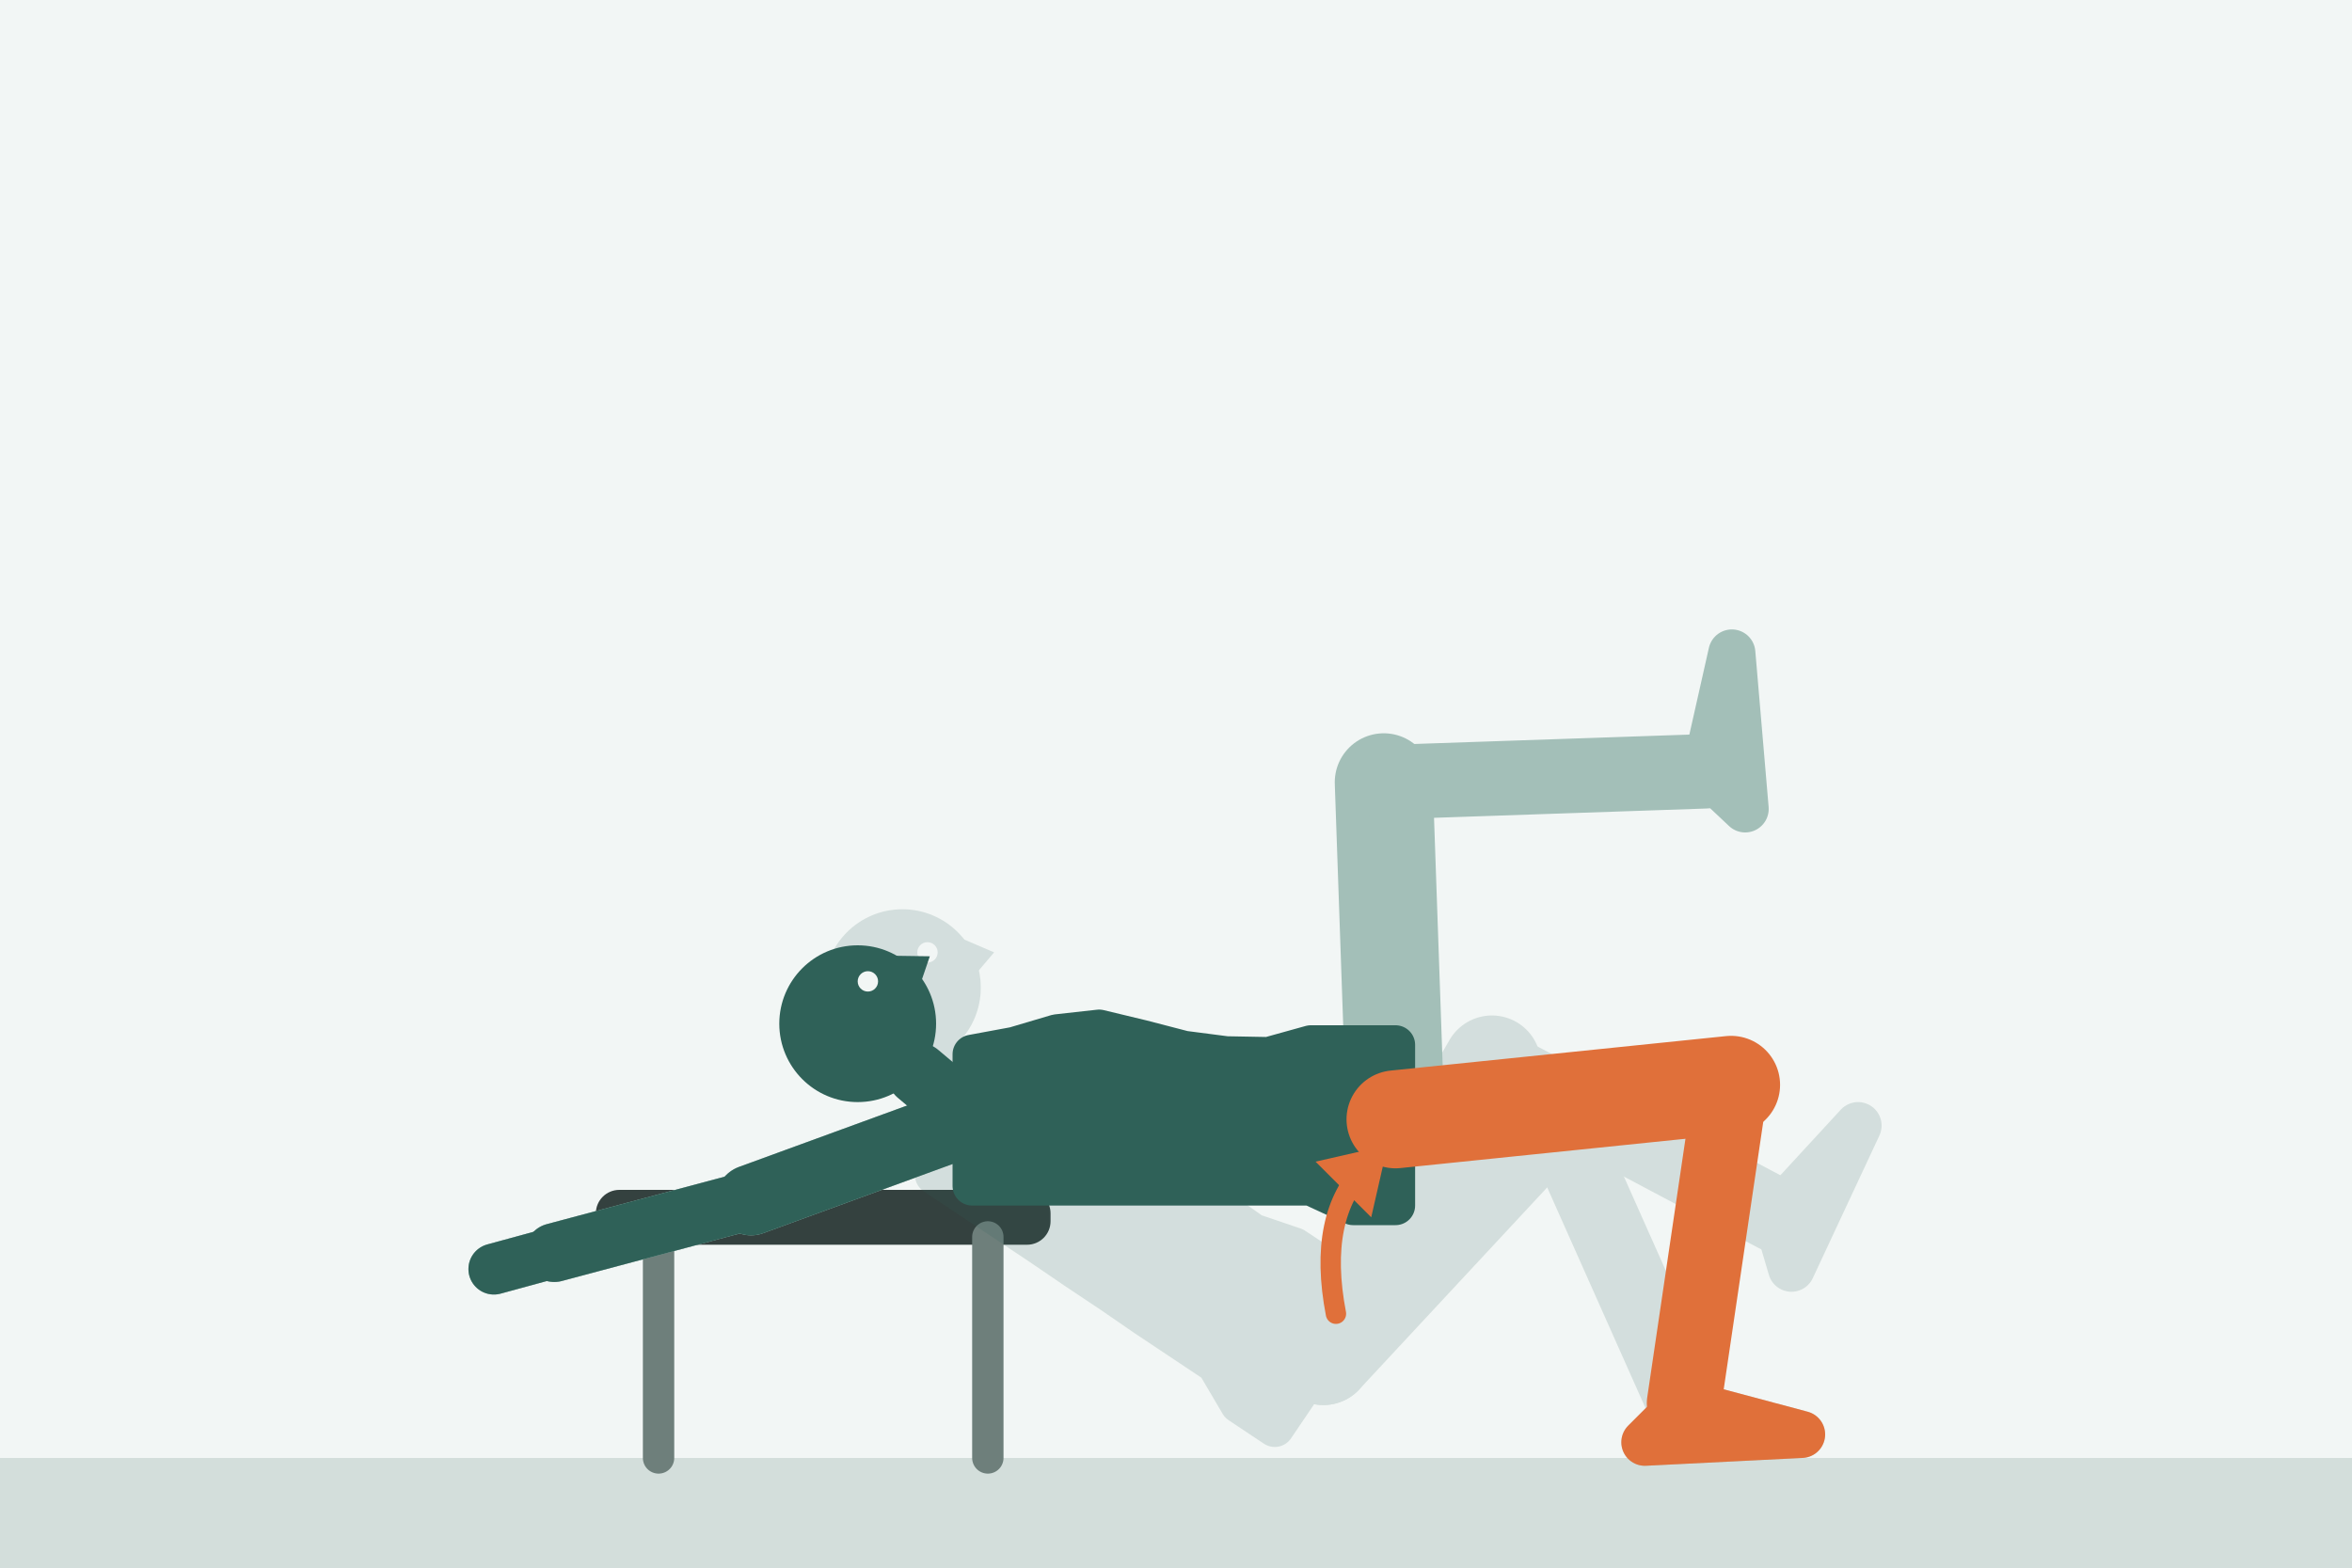
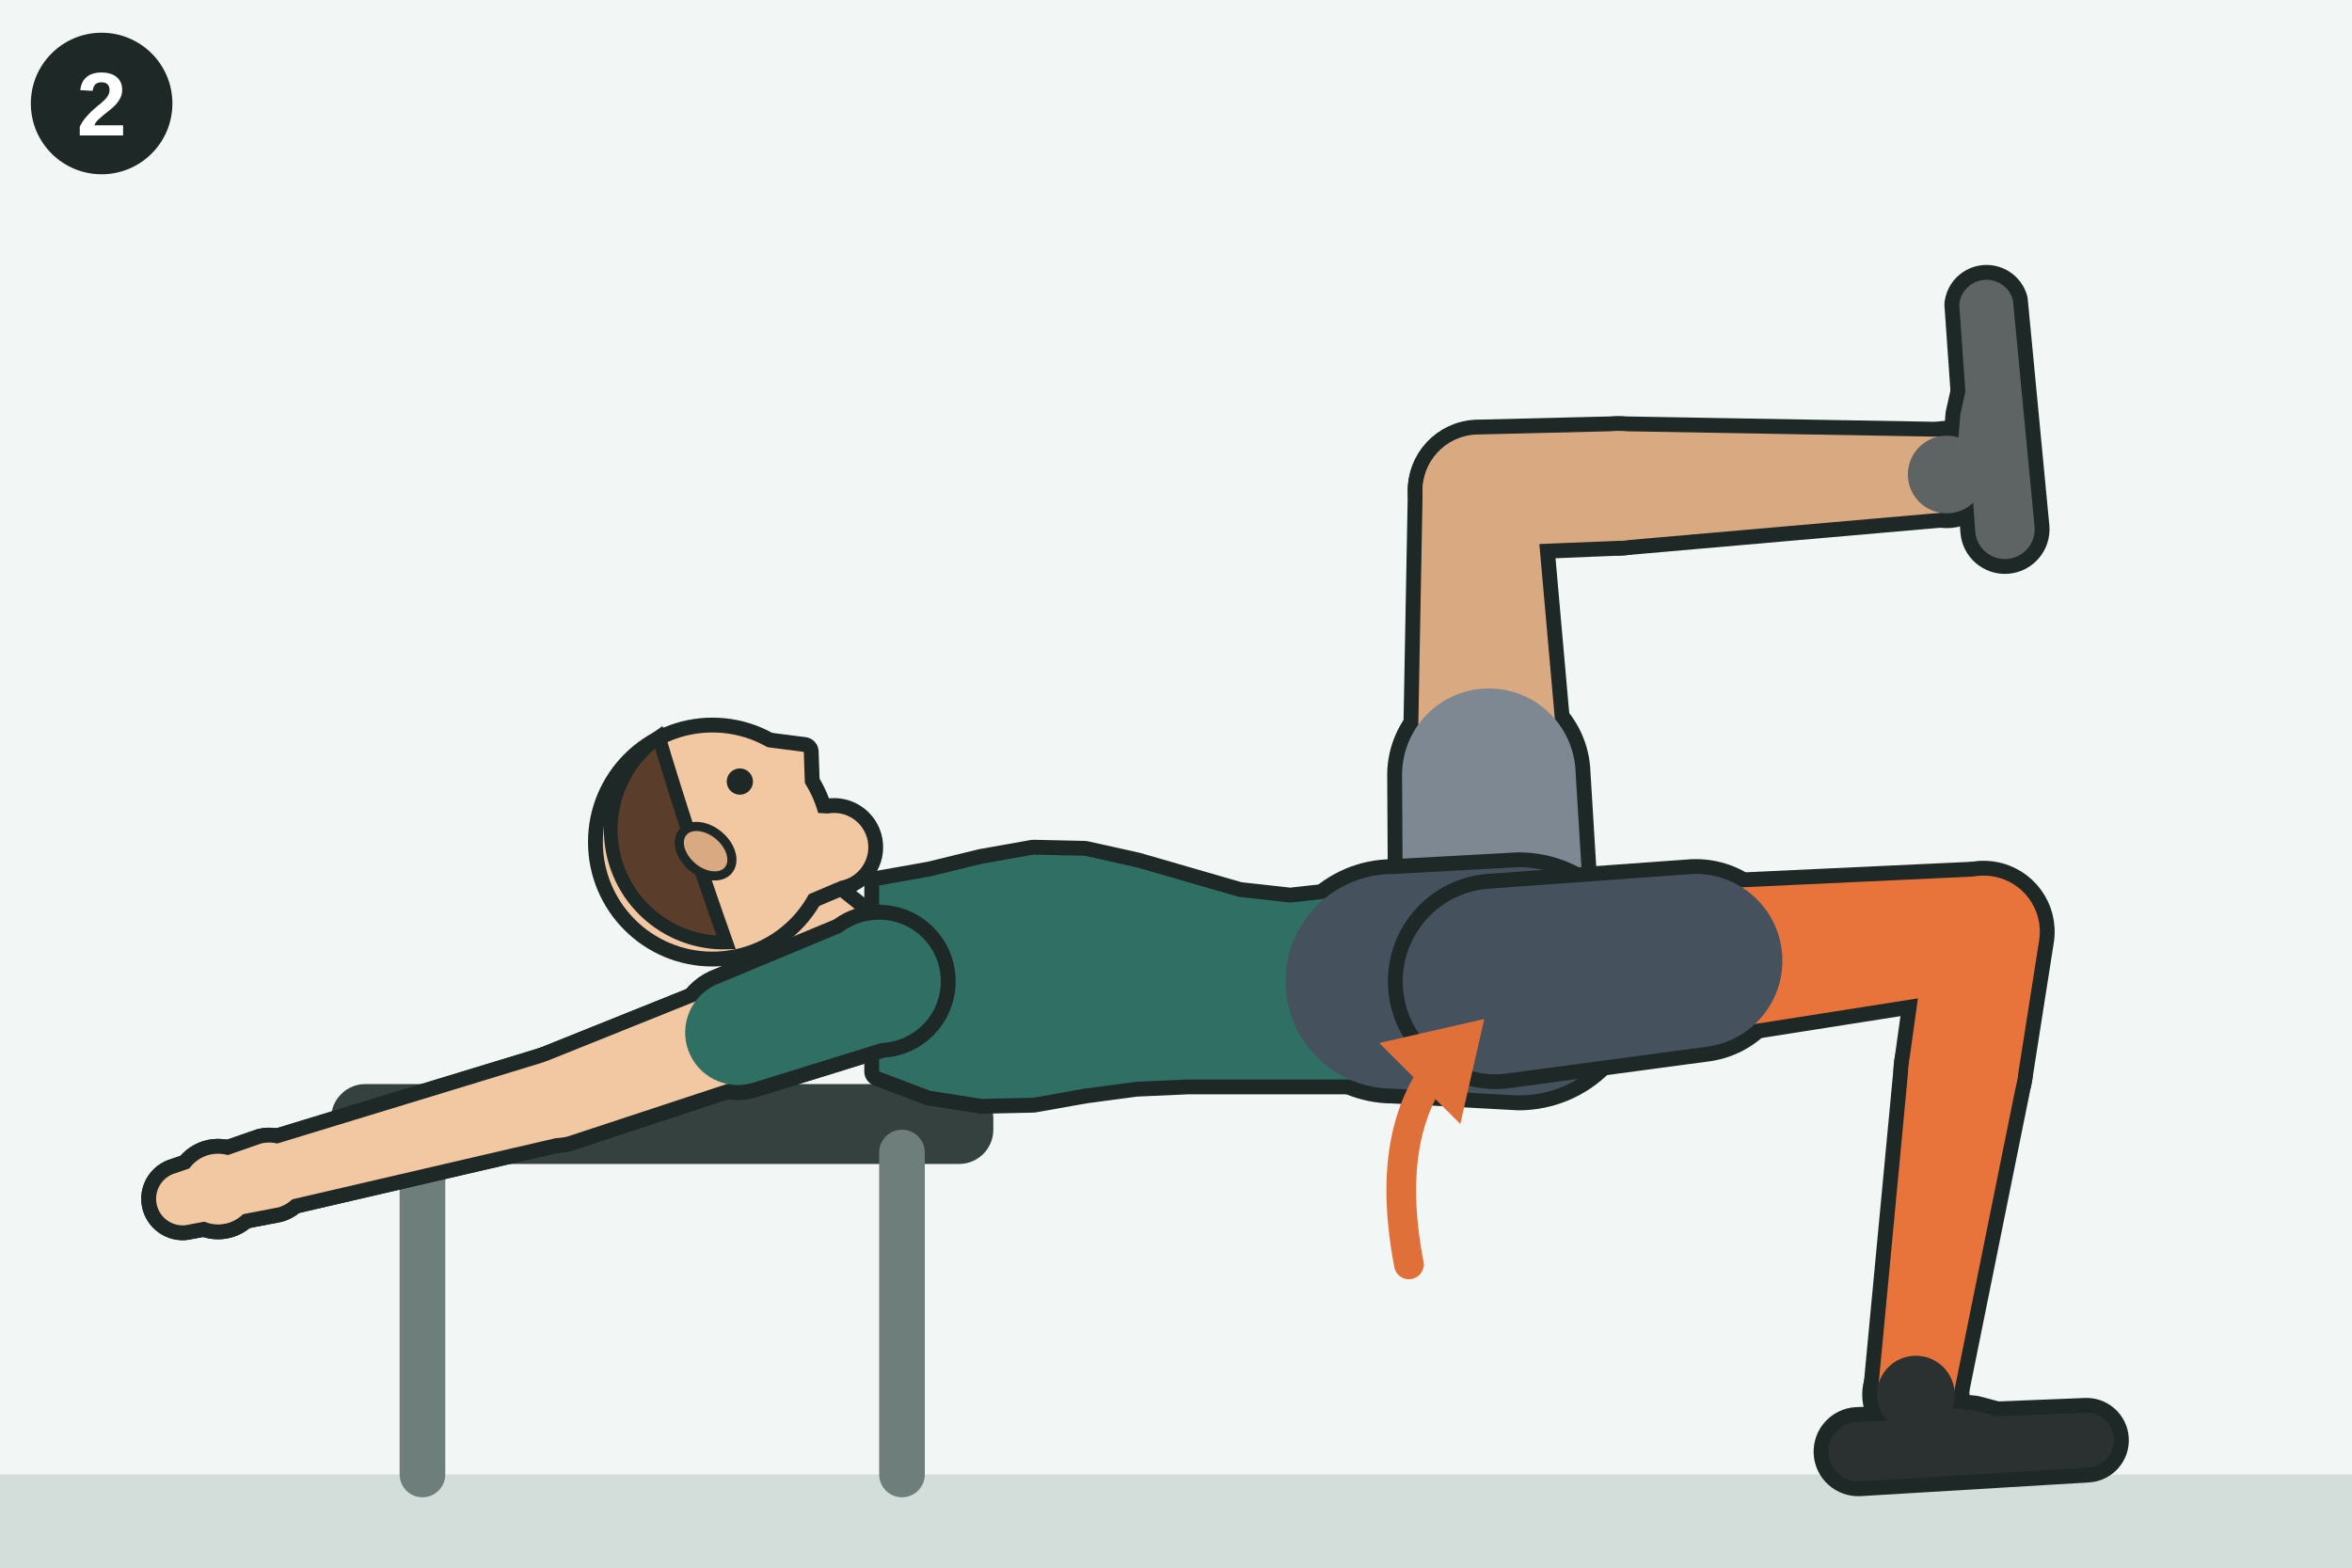
- <svg xmlns="http://www.w3.org/2000/svg" viewBox="0 0 300 200" width="300" height="200" role="img" aria-label="Hip thrust monopodalico – posizione finale">
+ <svg xmlns="http://www.w3.org/2000/svg" viewBox="47 57 206 137" width="300" height="200" role="img" aria-label="Hip thrust monopodalico – posizione finale">
  <rect x="-200" y="-200" width="700" height="600" fill="#F2F6F5" />
  <rect x="-200" y="186" width="700" height="200" fill="#B9CBC6" opacity="0.55" />
  <rect x="76" y="151.8" width="58" height="7" rx="3" fill="#34413F" />
  <line x1="84" y1="157.8" x2="84" y2="186" stroke="#6E7F7B" stroke-width="4" stroke-linecap="round" />
  <line x1="126" y1="157.8" x2="126" y2="186" stroke="#6E7F7B" stroke-width="4" stroke-linecap="round" />
-   <g opacity="0.16">
-     <line x1="124" y1="142.8" x2="95.8" y2="153.1" stroke="#2F6158" stroke-width="9" stroke-linecap="round" />
-     <line x1="95.8" y1="153.1" x2="70.7" y2="159.8" stroke="#2F6158" stroke-width="7.5" stroke-linecap="round" />
-     <line x1="70.7" y1="159.8" x2="63" y2="161.9" stroke="#2F6158" stroke-width="6.5" stroke-linecap="round" />
-     <line x1="168.8" y1="173" x2="190.3" y2="135.8" stroke="#2F6158" stroke-width="12.5" stroke-linecap="round" />
-     <line x1="190.3" y1="135.8" x2="226.5" y2="155" stroke="#2F6158" stroke-width="9.5" stroke-linecap="round" />
-     <path d="M226.5,155 L228.5,161.8 L237,143.6 Z" fill="#2F6158" stroke="#2F6158" stroke-width="6" stroke-linejoin="round" />
-     <path d="M174.1,165.1 L169.6,162.1 L165.1,159.1 L159.8,157.3 L155.4,154.2 L151.3,150.6 L147.6,146.4 L143.8,142.4 L139,139.8 L133.7,138.1 L128.6,135.9 L119.2,149.9 L123.7,152.9 L128.2,155.9 L132.7,158.9 L137.1,161.9 L141.6,164.9 L146.1,168 L150.6,171 L155.1,174 L158.1,179.1 L162.6,182.1 Z" fill="#2F6158" stroke="#2F6158" stroke-width="5" stroke-linejoin="round" />
-     <line x1="124" y1="142.8" x2="119.8" y2="134.9" stroke="#2F6158" stroke-width="8" stroke-linecap="round" />
-     <circle cx="115.1" cy="126" r="10" fill="#2F6158" />
-     <path d="M120.5,118.8 L126.8,121.5 L124,124.8 Z" fill="#2F6158" />
-     <circle cx="118.3" cy="121.5" r="1.3" fill="#F2F6F5" />
-     <line x1="168.8" y1="173" x2="198.1" y2="141.5" stroke="#2F6158" stroke-width="12.5" stroke-linecap="round" />
-     <line x1="198.1" y1="141.5" x2="214.8" y2="179" stroke="#2F6158" stroke-width="9.5" stroke-linecap="round" />
-     <path d="M214.8,179 L209.8,184 L229.8,183 Z" fill="#2F6158" stroke="#2F6158" stroke-width="6" stroke-linejoin="round" />
-     <line x1="124" y1="142.8" x2="95.8" y2="153.1" stroke="#2F6158" stroke-width="9" stroke-linecap="round" />
-     <line x1="95.8" y1="153.1" x2="70.7" y2="159.8" stroke="#2F6158" stroke-width="7.5" stroke-linecap="round" />
-     <line x1="70.7" y1="159.8" x2="63" y2="161.9" stroke="#2F6158" stroke-width="6.5" stroke-linecap="round" />
-   </g>
-   <line x1="124" y1="142.8" x2="95.8" y2="153.1" stroke="#A3BFB8" stroke-width="9" stroke-linecap="round" />
-   <line x1="95.8" y1="153.1" x2="70.7" y2="159.8" stroke="#A3BFB8" stroke-width="7.5" stroke-linecap="round" />
-   <line x1="70.7" y1="159.8" x2="63" y2="161.9" stroke="#A3BFB8" stroke-width="6.5" stroke-linecap="round" />
-   <line x1="178" y1="142.8" x2="176.5" y2="99.8" stroke="#A3BFB8" stroke-width="12.5" stroke-linecap="round" />
-   <line x1="176.5" y1="99.8" x2="217.5" y2="98.4" stroke="#A3BFB8" stroke-width="9.5" stroke-linecap="round" />
-   <path d="M217.5,98.4 L222.6,103.2 L220.9,83.3 Z" fill="#A3BFB8" stroke="#A3BFB8" stroke-width="6" stroke-linejoin="round" />
-   <path d="M178,133.3 L172.6,133.3 L167.2,133.3 L161.8,134.8 L156.4,134.7 L151,134 L145.6,132.6 L140.2,131.3 L134.8,131.9 L129.4,133.5 L124,134.5 L124,151.3 L129.4,151.3 L134.8,151.3 L140.2,151.3 L145.6,151.3 L151,151.3 L156.4,151.3 L161.8,151.3 L167.2,151.3 L172.6,153.8 L178,153.8 Z" fill="#2F6158" stroke="#2F6158" stroke-width="5" stroke-linejoin="round" />
-   <line x1="124" y1="142.8" x2="117.1" y2="137" stroke="#2F6158" stroke-width="8" stroke-linecap="round" />
-   <circle cx="109.4" cy="130.6" r="10" fill="#2F6158" />
-   <path d="M111.8,121.9 L118.6,122 L117.2,126.1 Z" fill="#2F6158" />
-   <circle cx="110.7" cy="125.2" r="1.3" fill="#F2F6F5" />
-   <line x1="178" y1="142.8" x2="220.8" y2="138.4" stroke="#E0703A" stroke-width="12.5" stroke-linecap="round" />
-   <line x1="220.8" y1="138.4" x2="214.8" y2="179" stroke="#E0703A" stroke-width="9.5" stroke-linecap="round" />
-   <path d="M214.8,179 L209.8,184 L229.8,183 Z" fill="#E0703A" stroke="#E0703A" stroke-width="6" stroke-linejoin="round" />
-   <line x1="124" y1="142.8" x2="95.8" y2="153.1" stroke="#2F6158" stroke-width="9" stroke-linecap="round" />
-   <line x1="95.8" y1="153.1" x2="70.7" y2="159.8" stroke="#2F6158" stroke-width="7.5" stroke-linecap="round" />
-   <line x1="70.7" y1="159.8" x2="63" y2="161.9" stroke="#2F6158" stroke-width="6.5" stroke-linecap="round" />
+   <path d="M122.5,138.7 L94.6,149.9 A3.4 3.4 0 0 0 97,156.3 L125.5,146.9 A4.4 4.4 0 0 0 122.5,138.7 Z" fill="#D9A982" stroke="#1E2826" stroke-width="2.6" stroke-linejoin="round" />
+   <path d="M94.9,149.8 L70,157.4 A2.5 2.5 0 0 0 71.3,162.2 L96.7,156.3 A3.4 3.4 0 0 0 94.9,149.8 Z" fill="#D9A982" stroke="#1E2826" stroke-width="2.6" stroke-linejoin="round" />
+   <path d="M69.9,157 L62.4,159.6 A2.3 2.3 0 0 0 63.6,164.1 L71.4,162.6 A2.9 2.9 0 0 0 69.9,157 Z" fill="#D9A982" stroke="#1E2826" stroke-width="2.6" stroke-linejoin="round" />
+   <circle cx="66.1" cy="161" r="3.1" fill="#D9A982" stroke="#1E2826" stroke-width="2.6" stroke-linejoin="round" />
+   <circle cx="124" cy="142.8" r="5.4" fill="#5E8F86" stroke="#1E2826" stroke-width="2.6" stroke-linejoin="round" />
+   <path d="M122.2,137.9 L109.7,143.1 A4.6 4.6 0 0 0 112.9,151.7 L125.8,147.7 A5.2 5.2 0 0 0 122.2,137.9 Z" fill="#5E8F86" stroke="#1E2826" stroke-width="2.6" stroke-linejoin="round" />
+   <path d="M122.5,138.7 L94.6,149.9 A3.4 3.4 0 0 0 97,156.3 L125.5,146.9 A4.4 4.4 0 0 0 122.5,138.7 Z" fill="#D9A982" />
+   <path d="M94.9,149.8 L70,157.4 A2.5 2.5 0 0 0 71.3,162.2 L96.7,156.3 A3.4 3.4 0 0 0 94.9,149.8 Z" fill="#D9A982" />
+   <path d="M69.9,157 L62.4,159.6 A2.3 2.3 0 0 0 63.6,164.1 L71.4,162.6 A2.9 2.9 0 0 0 69.9,157 Z" fill="#D9A982" />
+   <circle cx="66.1" cy="161" r="3.1" fill="#D9A982" />
+   <circle cx="124" cy="142.8" r="5.4" fill="#5E8F86" />
+   <path d="M122.2,137.9 L109.7,143.1 A4.6 4.6 0 0 0 112.9,151.7 L125.8,147.7 A5.2 5.2 0 0 0 122.2,137.9 Z" fill="#5E8F86" />
+   <path d="M185.2,142.6 L181.4,99.7 A4.9 4.9 0 0 0 171.6,100 L170.8,143.1 A7.2 7.2 0 0 0 185.2,142.6 Z" fill="#D9A982" stroke="#1E2826" stroke-width="2.6" stroke-linejoin="round" />
+   <path d="M176.7,104.7 L189,104.2 A4.8 4.8 0 0 0 188.6,94.6 L176.3,94.9 A4.9 4.9 0 0 0 176.7,104.7 Z" fill="#D9A982" stroke="#1E2826" stroke-width="2.6" stroke-linejoin="round" />
+   <path d="M189,104.2 L217.6,101.7 A3.3 3.3 0 0 0 217.4,95.1 L188.6,94.6 A4.8 4.8 0 0 0 189,104.2 Z" fill="#D9A982" stroke="#1E2826" stroke-width="2.6" stroke-linejoin="round" />
+   <path d="M218.2,99.1 L222.6,103.2 L220.9,83.3 L218.7,93.1 Z" fill="#5D6463" stroke="#1E2826" stroke-width="2.6" stroke-linejoin="round" />
+   <path d="M225.2,103 L223.3,83.1 A2.4 2.4 0 0 0 218.6,83.5 L220,103.4 A2.6 2.6 0 0 0 225.2,103 Z" fill="#5D6463" stroke="#1E2826" stroke-width="2.6" stroke-linejoin="round" />
+   <circle cx="217.5" cy="98.4" r="3.4" fill="#5D6463" stroke="#1E2826" stroke-width="2.6" stroke-linejoin="round" />
+   <circle cx="178" cy="142.8" r="7.8" fill="#7D8892" stroke="#1E2826" stroke-width="2.6" stroke-linejoin="round" />
+   <path d="M186.1,142.5 L185,124.5 A7.6 7.6 0 0 0 169.8,125 L169.9,143.1 A8.1 8.1 0 0 0 186.1,142.5 Z" fill="#7D8892" stroke="#1E2826" stroke-width="2.6" stroke-linejoin="round" />
+   <path d="M185.2,142.6 L181.4,99.7 A4.9 4.9 0 0 0 171.6,100 L170.8,143.1 A7.2 7.2 0 0 0 185.2,142.6 Z" fill="#D9A982" />
+   <path d="M176.7,104.7 L189,104.2 A4.8 4.8 0 0 0 188.6,94.6 L176.3,94.9 A4.9 4.9 0 0 0 176.7,104.7 Z" fill="#D9A982" />
+   <path d="M189,104.2 L217.6,101.7 A3.3 3.3 0 0 0 217.4,95.1 L188.6,94.6 A4.8 4.8 0 0 0 189,104.2 Z" fill="#D9A982" />
+   <path d="M218.2,99.1 L222.6,103.2 L220.9,83.3 L218.7,93.1 Z" fill="#5D6463" />
+   <path d="M225.2,103 L223.3,83.1 A2.4 2.4 0 0 0 218.6,83.5 L220,103.4 A2.6 2.6 0 0 0 225.2,103 Z" fill="#5D6463" />
+   <circle cx="217.5" cy="98.4" r="3.4" fill="#5D6463" />
+   <circle cx="178" cy="142.8" r="7.8" fill="#7D8892" />
+   <path d="M186.1,142.5 L185,124.5 A7.6 7.6 0 0 0 169.8,125 L169.9,143.1 A8.1 8.1 0 0 0 186.1,142.5 Z" fill="#7D8892" />
+   <path d="M126.3,140 L119.3,134.4 A3.4 3.4 0 0 0 114.9,139.6 L121.7,145.6 A3.6 3.6 0 0 0 126.3,140 Z" fill="#F2C8A2" stroke="#1E2826" stroke-width="2.6" stroke-linejoin="round" />
+   <path d="M126.3,140 L119.3,134.4 A3.4 3.4 0 0 0 114.9,139.6 L121.7,145.6 A3.6 3.6 0 0 0 126.3,140 Z" fill="#F2C8A2" />
+   <path d="M178,134.8 L173.5,134.8 L169,134.9 L164.5,135.4 L160,135.9 L155.5,135.4 L151,134.1 L146.5,132.8 L142,131.8 L137.5,131.7 L133,132.5 L128.5,133.6 L124,134.4 L124,150.7 L128.5,152.4 L133,153.1 L137.5,153 L142,152.2 L146.5,151.6 L151,151.4 L155.5,151.4 L160,151.4 L164.5,151.4 L169,151.4 L173.5,151.4 L178,151.4 Z" fill="#2F6F64" stroke="#1E2826" stroke-width="2.6" stroke-linejoin="round" />
+   <path d="M180,132.8 L169,133.4 A9.4 9.4 0 0 0 169,152.2 L180,152.8 A10 10 0 0 0 180,132.8 Z" fill="#45525E" stroke="#1E2826" stroke-width="2.6" stroke-linejoin="round" />
+   <path d="M178,134.8 L173.5,134.8 L169,134.9 L164.5,135.4 L160,135.9 L155.5,135.4 L151,134.1 L146.5,132.8 L142,131.8 L137.5,131.7 L133,132.5 L128.5,133.6 L124,134.4 L124,150.7 L128.5,152.4 L133,153.1 L137.5,153 L142,152.2 L146.5,151.6 L151,151.4 L155.5,151.4 L160,151.4 L164.5,151.4 L169,151.4 L173.5,151.4 L178,151.4 Z" fill="#2F6F64" />
+   <path d="M180,132.8 L169,133.4 A9.4 9.4 0 0 0 169,152.2 L180,152.8 A10 10 0 0 0 180,132.8 Z" fill="#45525E" />
+   <circle cx="109.4" cy="130.6" r="9.6" fill="#F2C8A2" stroke="#1E2826" stroke-width="2.6" stroke-linejoin="round" />
+   <path d="M112.7,122.1 L117.4,122.7 L117.5,125.6 Z" fill="#F2C8A2" stroke="#1E2826" stroke-width="2.6" stroke-linejoin="round" />
+   <path d="M112.6,137.4 L120.6,134 A3 3 0 0 0 119.5,128.1 L110.8,127.6 A5 5 0 0 0 112.6,137.4 Z" fill="#F2C8A2" stroke="#1E2826" stroke-width="2.6" stroke-linejoin="round" />
+   <circle cx="109.4" cy="130.6" r="9.6" fill="#F2C8A2" />
+   <path d="M112.7,122.1 L117.4,122.7 L117.5,125.6 Z" fill="#F2C8A2" />
+   <path d="M112.6,137.4 L120.6,134 A3 3 0 0 0 119.5,128.1 L110.8,127.6 A5 5 0 0 0 112.6,137.4 Z" fill="#F2C8A2" />
+   <path d="M104.7,121.4 A9.9 9.9 0 0 0 110.6,139.4 Q107.3,130.1 104.7,121.4 Z" fill="#5A3E2B" stroke="#1E2826" stroke-width="1.2" />
+   <circle cx="111.8" cy="125.3" r="1.15" fill="#1E2826" />
+   <ellipse cx="108.8" cy="131.4" rx="1.8" ry="2.6" transform="rotate(-230 108.8 131.4)" fill="#D9A982" stroke="#1E2826" stroke-width="0.8" />
+   <path d="M178.7,150 L221.3,143.3 A4.9 4.9 0 0 0 220.3,133.6 L177.3,135.6 A7.2 7.2 0 0 0 178.7,150 Z" fill="#E8743B" stroke="#1E2826" stroke-width="2.6" stroke-linejoin="round" />
+   <path d="M215.9,137.7 L214.2,149.9 A4.8 4.8 0 0 0 223.7,151.3 L225.6,139.2 A4.9 4.9 0 0 0 215.9,137.7 Z" fill="#E8743B" stroke="#1E2826" stroke-width="2.6" stroke-linejoin="round" />
+   <path d="M214.2,149.9 L211.5,178.5 A3.3 3.3 0 0 0 218,179.5 L223.7,151.3 A4.8 4.8 0 0 0 214.2,149.9 Z" fill="#E8743B" stroke="#1E2826" stroke-width="2.6" stroke-linejoin="round" />
+   <path d="M214,179.8 L209.8,184 L229.8,183 L220,180.4 Z" fill="#2B3130" stroke="#1E2826" stroke-width="2.6" stroke-linejoin="round" />
+   <path d="M209.9,186.6 L229.9,185.4 A2.4 2.4 0 0 0 229.6,180.6 L209.6,181.4 A2.6 2.6 0 0 0 209.9,186.6 Z" fill="#2B3130" stroke="#1E2826" stroke-width="2.6" stroke-linejoin="round" />
+   <circle cx="214.8" cy="179" r="3.4" fill="#2B3130" stroke="#1E2826" stroke-width="2.6" stroke-linejoin="round" />
+   <circle cx="178" cy="142.8" r="7.8" fill="#45525E" stroke="#1E2826" stroke-width="2.6" stroke-linejoin="round" />
+   <path d="M178.8,150.9 L196.7,148.5 A7.6 7.6 0 0 0 195.2,133.4 L177.2,134.7 A8.1 8.1 0 0 0 178.8,150.9 Z" fill="#45525E" stroke="#1E2826" stroke-width="2.6" stroke-linejoin="round" />
+   <path d="M178.7,150 L221.3,143.3 A4.9 4.9 0 0 0 220.3,133.6 L177.3,135.6 A7.2 7.2 0 0 0 178.7,150 Z" fill="#E8743B" />
+   <path d="M215.9,137.7 L214.2,149.9 A4.8 4.8 0 0 0 223.7,151.3 L225.6,139.2 A4.9 4.9 0 0 0 215.9,137.7 Z" fill="#E8743B" />
+   <path d="M214.2,149.9 L211.5,178.5 A3.3 3.3 0 0 0 218,179.5 L223.7,151.3 A4.8 4.8 0 0 0 214.2,149.9 Z" fill="#E8743B" />
+   <path d="M214,179.8 L209.8,184 L229.8,183 L220,180.4 Z" fill="#2B3130" />
+   <path d="M209.9,186.6 L229.9,185.4 A2.4 2.4 0 0 0 229.6,180.6 L209.6,181.4 A2.6 2.6 0 0 0 209.9,186.6 Z" fill="#2B3130" />
+   <circle cx="214.8" cy="179" r="3.4" fill="#2B3130" />
+   <circle cx="178" cy="142.8" r="7.8" fill="#45525E" />
+   <path d="M178.8,150.9 L196.7,148.5 A7.6 7.6 0 0 0 195.2,133.4 L177.2,134.7 A8.1 8.1 0 0 0 178.8,150.9 Z" fill="#45525E" />
+   <path d="M122.5,138.7 L94.6,149.9 A3.4 3.4 0 0 0 97,156.3 L125.5,146.9 A4.4 4.4 0 0 0 122.5,138.7 Z" fill="#F2C8A2" stroke="#1E2826" stroke-width="2.6" stroke-linejoin="round" />
+   <path d="M94.9,149.8 L70,157.4 A2.5 2.5 0 0 0 71.3,162.2 L96.7,156.3 A3.4 3.4 0 0 0 94.9,149.8 Z" fill="#F2C8A2" stroke="#1E2826" stroke-width="2.6" stroke-linejoin="round" />
+   <path d="M69.9,157 L62.4,159.6 A2.3 2.3 0 0 0 63.6,164.1 L71.4,162.6 A2.9 2.9 0 0 0 69.9,157 Z" fill="#F2C8A2" stroke="#1E2826" stroke-width="2.6" stroke-linejoin="round" />
+   <circle cx="66.1" cy="161" r="3.1" fill="#F2C8A2" stroke="#1E2826" stroke-width="2.6" stroke-linejoin="round" />
+   <circle cx="124" cy="142.8" r="5.4" fill="#2F6F64" stroke="#1E2826" stroke-width="2.6" stroke-linejoin="round" />
+   <path d="M122.2,137.9 L109.7,143.1 A4.6 4.6 0 0 0 112.9,151.7 L125.8,147.7 A5.2 5.2 0 0 0 122.2,137.9 Z" fill="#2F6F64" stroke="#1E2826" stroke-width="2.6" stroke-linejoin="round" />
+   <path d="M122.5,138.7 L94.6,149.9 A3.4 3.4 0 0 0 97,156.3 L125.5,146.9 A4.4 4.4 0 0 0 122.5,138.7 Z" fill="#F2C8A2" />
+   <path d="M94.9,149.8 L70,157.4 A2.5 2.5 0 0 0 71.3,162.2 L96.7,156.3 A3.4 3.4 0 0 0 94.9,149.8 Z" fill="#F2C8A2" />
+   <path d="M69.9,157 L62.4,159.6 A2.3 2.3 0 0 0 63.6,164.1 L71.4,162.6 A2.9 2.9 0 0 0 69.9,157 Z" fill="#F2C8A2" />
+   <circle cx="66.1" cy="161" r="3.1" fill="#F2C8A2" />
+   <circle cx="124" cy="142.8" r="5.4" fill="#2F6F64" />
+   <path d="M122.2,137.9 L109.7,143.1 A4.6 4.6 0 0 0 112.9,151.7 L125.8,147.7 A5.2 5.2 0 0 0 122.2,137.9 Z" fill="#2F6F64" />
  <path d="M170.4,167.6 Q168,155.1 174.2,148.9" fill="none" stroke="#E0703A" stroke-width="2.6" stroke-linecap="round" stroke-dasharray="0" />
  <path d="M177,146.1 L174.9,155.3 L167.8,148.2 Z" fill="#E0703A" />
+   <circle cx="55.9" cy="65.9" r="6.2" fill="#1E2826" />
+   <text x="55.9" y="68.7" font-family="Public Sans,Segoe UI,Arial,sans-serif" font-size="7.9" font-weight="800" fill="#fff" text-anchor="middle">2</text>
</svg>
